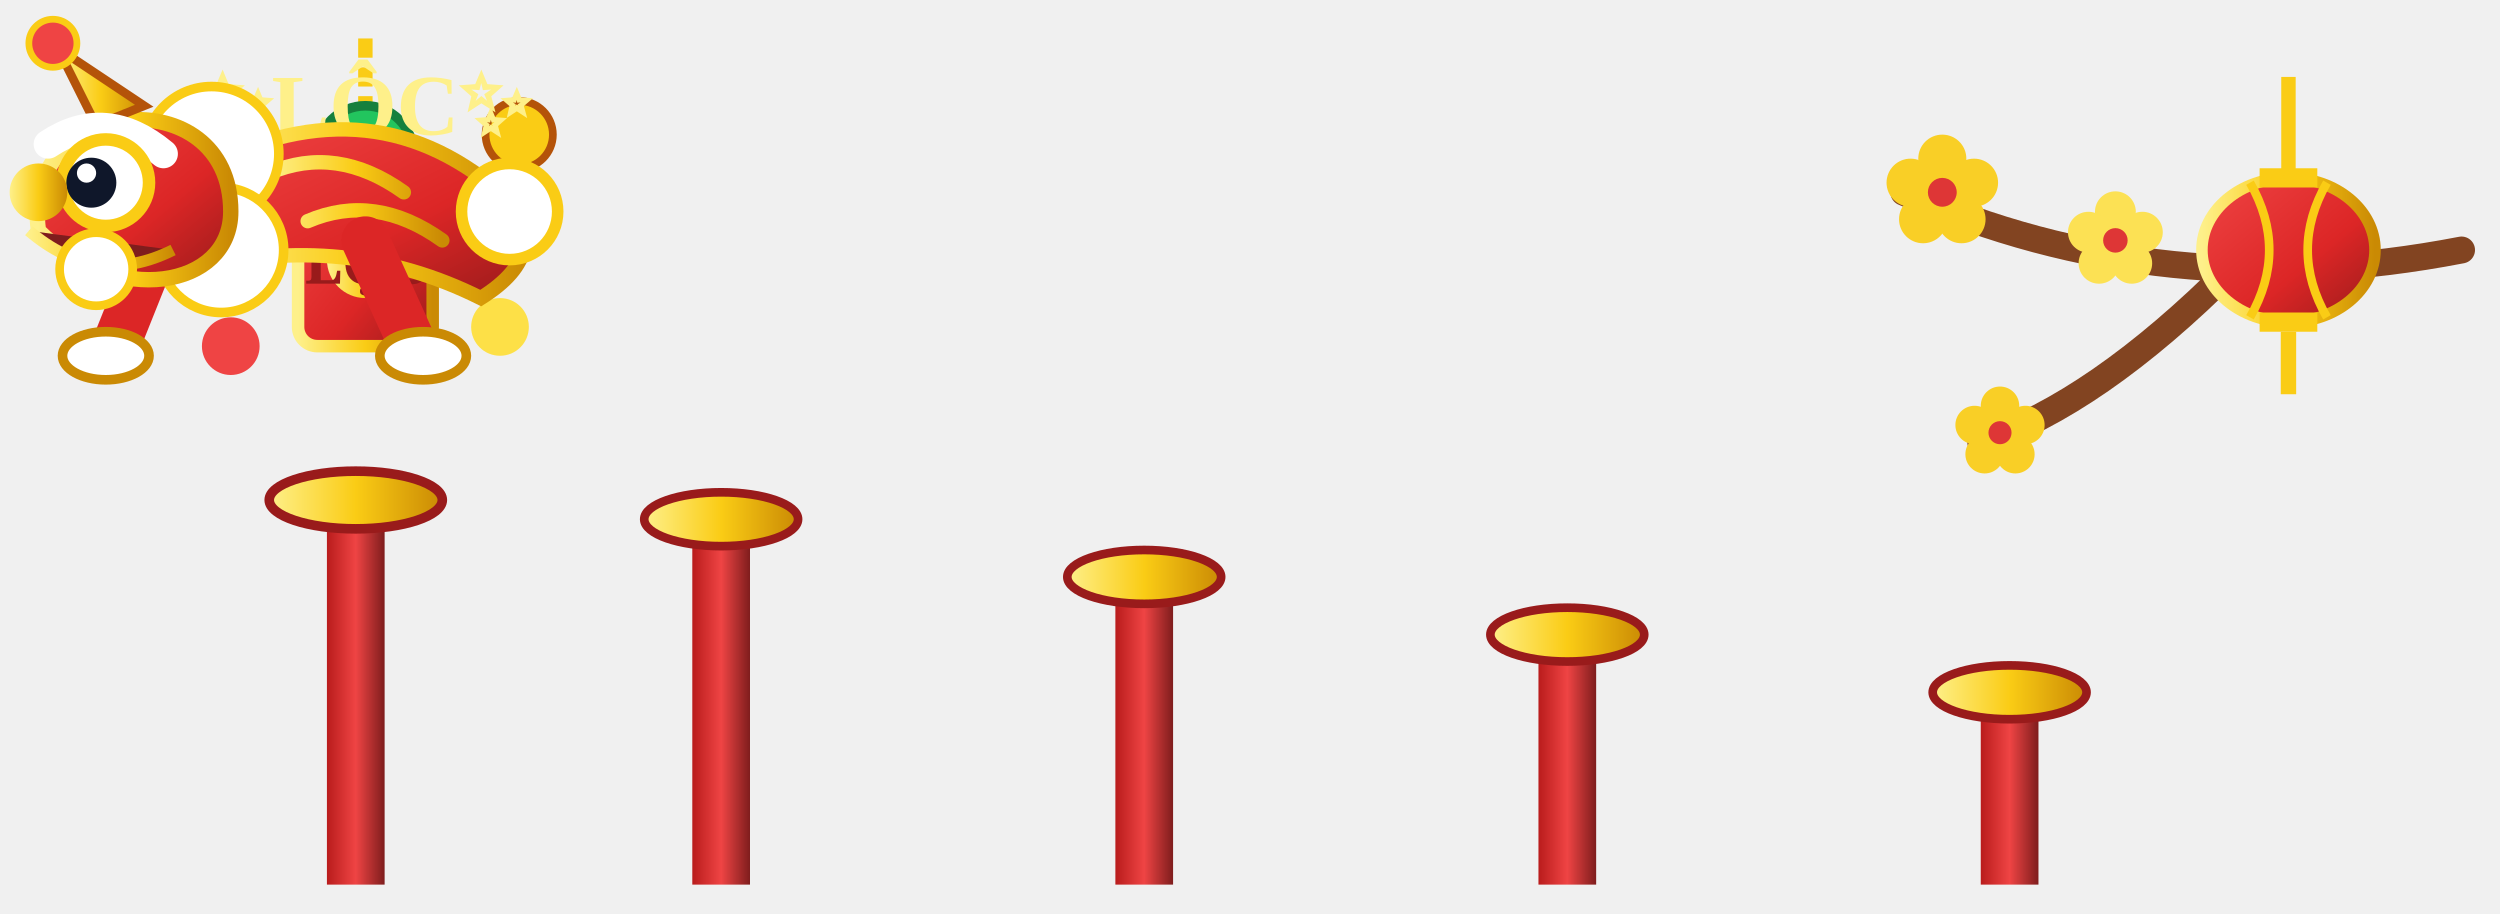
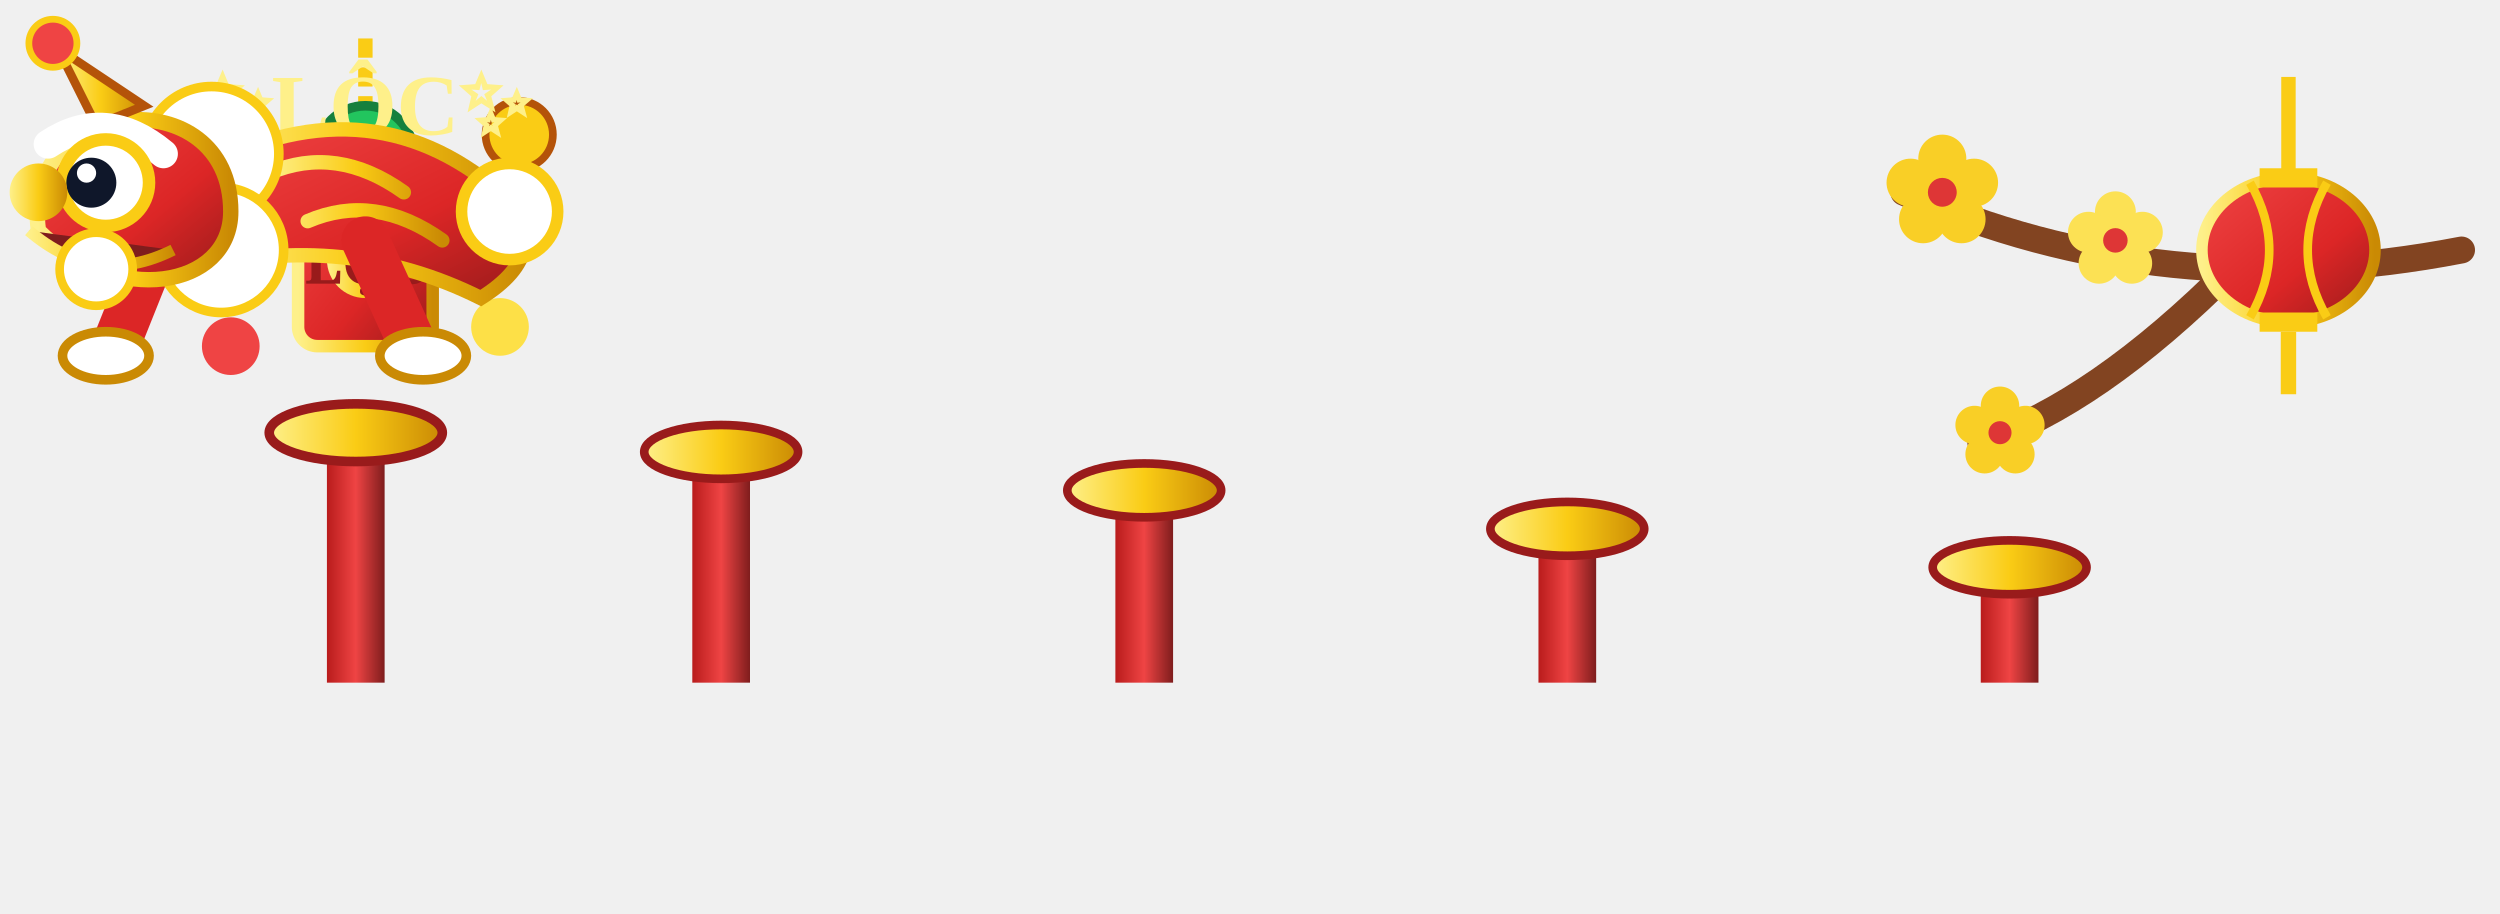
<svg xmlns="http://www.w3.org/2000/svg" viewBox="0 0 260 95">
  <defs>
    <linearGradient id="actTetRed" x1="0%" y1="0%" x2="100%" y2="100%">
      <stop offset="0%" stop-color="#ef4444" />
      <stop offset="60%" stop-color="#dc2626" />
      <stop offset="100%" stop-color="#991b1b" />
    </linearGradient>
    <linearGradient id="actTetGold" x1="0%" y1="0%" x2="100%" y2="0%">
      <stop offset="0%" stop-color="#fef08a" />
      <stop offset="50%" stop-color="#facc15" />
      <stop offset="100%" stop-color="#ca8a04" />
    </linearGradient>
    <linearGradient id="poleGrad" x1="0%" y1="0%" x2="100%" y2="0%">
      <stop offset="0%" stop-color="#b91c1c" />
      <stop offset="50%" stop-color="#ef4444" />
      <stop offset="100%" stop-color="#7f1d1d" />
    </linearGradient>
+     <clipPath id="tetClip">
+       <rect x="0" y="0" width="260" height="71" />
+     </clipPath>
    <style>
      .lion-dancer {
        animation: maiHoaThungJump 3.0s cubic-bezier(0.32, 0.04, 0.35, 1) infinite;
      }
      .lion-cape-wave {
        transform-origin: 24px 18px;
        animation: capeFlutter 0.38s ease-in-out infinite alternate;
      }
      .lion-legs-run {
        transform-origin: 22px 26px;
        animation: legsKick 0.35s ease-in-out infinite alternate;
      }
      .hanging-lixi {
        transform-origin: 38px 10px;
        animation: lixiPluck 3.0s ease-in-out infinite;
      }
      .confetti-burst {
        transform-origin: 38px 28px;
        animation: tetBurst 3.0s ease-out infinite;
      }
      .lantern-sway {
        transform-origin: 230px 8px;
        animation: swayLantern 1.8s ease-in-out infinite alternate;
      }

      /* Lion jumps across the 5 Mai Hoa Thung poles from Right (205px) to Left (36px) to pluck the Lucky Lì Xì! */
      @keyframes maiHoaThungJump {
-         0% { transform: translate(192px, 34px) rotate(-5deg); }
-         12% { transform: translate(166px, 12px) rotate(12deg); }
-         24% { transform: translate(146px, 28px) rotate(-6deg); }
-         36% { transform: translate(122px, 6px) rotate(14deg); }
-         48% { transform: translate(102px, 22px) rotate(-8deg); }
-         60% { transform: translate(78px, 2px) rotate(15deg); }
-         72% { transform: translate(56px, 16px) rotate(-12deg); }
-         84% { transform: translate(32px, 4px) rotate(8deg) scale(1.08); }
-         94% { transform: translate(26px, 18px) rotate(0deg) scale(1); }
-         100% { transform: translate(192px, 34px) rotate(-5deg); }
+         0% { transform: translate(192px, 22px) rotate(-5deg); }
+         12% { transform: translate(166px, 6px) rotate(12deg); }
+         24% { transform: translate(146px, 18px) rotate(-6deg); }
+         36% { transform: translate(122px, 3px) rotate(14deg); }
+         48% { transform: translate(102px, 14px) rotate(-8deg); }
+         60% { transform: translate(78px, 1px) rotate(15deg); }
+         72% { transform: translate(56px, 10px) rotate(-12deg); }
+         84% { transform: translate(32px, 2px) rotate(8deg) scale(1.08); }
+         94% { transform: translate(26px, 11px) rotate(0deg) scale(1); }
+         100% { transform: translate(192px, 22px) rotate(-5deg); }
      }
      @keyframes capeFlutter {
        0% { transform: rotate(-7deg) scaleY(0.95); }
        100% { transform: rotate(9deg) scaleY(1.06); }
      }
      @keyframes legsKick {
        0% { transform: rotate(-18deg); }
        100% { transform: rotate(18deg); }
      }
      @keyframes lixiPluck {
        0%, 76% { opacity: 1; transform: rotate(-6deg) scale(1); }
        82% { opacity: 1; transform: rotate(18deg) scale(1.25); }
        88%, 96% { opacity: 0; transform: translateY(12px) scale(0.2); }
        100% { opacity: 1; transform: rotate(-6deg) scale(1); }
      }
      @keyframes tetBurst {
        0%, 78% { opacity: 0; transform: scale(0.3); }
        85% { opacity: 1; transform: scale(1.25); }
        95%, 100% { opacity: 0; transform: scale(1.6) translateY(8px); }
      }
      @keyframes swayLantern {
        0% { transform: rotate(-7deg); }
        100% { transform: rotate(7deg); }
      }
    </style>
  </defs>
-   <g opacity="0.92">
-     <path d="M 256 26 Q 225 32 198 20 M 232 28 Q 218 42 206 46" fill="none" stroke="#78350f" stroke-width="2.8" stroke-linecap="round" />
-     <g transform="translate(202, 20)">
-       <circle cx="0" cy="-3.5" r="2.5" fill="#facc15" />
-       <circle cx="3.3" cy="-1" r="2.5" fill="#facc15" />
-       <circle cx="2" cy="2.8" r="2.5" fill="#facc15" />
-       <circle cx="-2" cy="2.8" r="2.5" fill="#facc15" />
-       <circle cx="-3.3" cy="-1" r="2.5" fill="#facc15" />
-       <circle cx="0" cy="0" r="1.5" fill="#dc2626" />
+   <g clip-path="url(#tetClip)">
+     <g opacity="0.92">
+       <path d="M 256 26 Q 225 32 198 20 M 232 28 Q 218 42 206 46" fill="none" stroke="#78350f" stroke-width="2.8" stroke-linecap="round" />
+       <g transform="translate(202, 20)">
+         <circle cx="0" cy="-3.5" r="2.5" fill="#facc15" />
+         <circle cx="3.3" cy="-1" r="2.5" fill="#facc15" />
+         <circle cx="2" cy="2.8" r="2.5" fill="#facc15" />
+         <circle cx="-2" cy="2.8" r="2.5" fill="#facc15" />
+         <circle cx="-3.3" cy="-1" r="2.5" fill="#facc15" />
+         <circle cx="0" cy="0" r="1.5" fill="#dc2626" />
+       </g>
+       <g transform="translate(220, 25) scale(0.85)">
+         <circle cx="0" cy="-3.5" r="2.5" fill="#fde047" />
+         <circle cx="3.3" cy="-1" r="2.5" fill="#fde047" />
+         <circle cx="2" cy="2.8" r="2.5" fill="#fde047" />
+         <circle cx="-2" cy="2.8" r="2.5" fill="#fde047" />
+         <circle cx="-3.3" cy="-1" r="2.5" fill="#fde047" />
+         <circle cx="0" cy="0" r="1.5" fill="#dc2626" />
+       </g>
+       <g transform="translate(208, 45) scale(0.8)">
+         <circle cx="0" cy="-3.5" r="2.5" fill="#facc15" />
+         <circle cx="3.3" cy="-1" r="2.5" fill="#facc15" />
+         <circle cx="2" cy="2.8" r="2.5" fill="#facc15" />
+         <circle cx="-2" cy="2.8" r="2.5" fill="#facc15" />
+         <circle cx="-3.3" cy="-1" r="2.5" fill="#facc15" />
+         <circle cx="0" cy="0" r="1.5" fill="#dc2626" />
+       </g>
    </g>
-     <g transform="translate(220, 25) scale(0.85)">
-       <circle cx="0" cy="-3.5" r="2.5" fill="#fde047" />
-       <circle cx="3.3" cy="-1" r="2.5" fill="#fde047" />
-       <circle cx="2" cy="2.8" r="2.5" fill="#fde047" />
-       <circle cx="-2" cy="2.8" r="2.5" fill="#fde047" />
-       <circle cx="-3.3" cy="-1" r="2.5" fill="#fde047" />
-       <circle cx="0" cy="0" r="1.5" fill="#dc2626" />
+     <g class="lantern-sway">
+       <line x1="238" y1="8" x2="238" y2="18" stroke="#facc15" stroke-width="1.5" />
+       <ellipse cx="238" cy="26" rx="9" ry="7.5" fill="url(#actTetRed)" stroke="url(#actTetGold)" stroke-width="1.2" />
+       <path d="M 234 19 Q 238 26 234 33 M 242 19 Q 238 26 242 33" fill="none" stroke="#facc15" stroke-width="0.9" />
+       <rect x="235" y="17.5" width="6" height="2" fill="#facc15" />
+       <rect x="235" y="32.5" width="6" height="2" fill="#facc15" />
+       <line x1="238" y1="34.5" x2="238" y2="41" stroke="#facc15" stroke-width="1.6" />
    </g>
-     <g transform="translate(208, 45) scale(0.8)">
-       <circle cx="0" cy="-3.5" r="2.5" fill="#facc15" />
-       <circle cx="3.3" cy="-1" r="2.5" fill="#facc15" />
-       <circle cx="2" cy="2.8" r="2.5" fill="#facc15" />
-       <circle cx="-2" cy="2.8" r="2.5" fill="#facc15" />
-       <circle cx="-3.3" cy="-1" r="2.5" fill="#facc15" />
-       <circle cx="0" cy="0" r="1.5" fill="#dc2626" />
+     <g>
+       <rect x="206" y="59" width="6" height="12" fill="url(#poleGrad)" />
+       <ellipse cx="209" cy="59" rx="8" ry="2.8" fill="url(#actTetGold)" stroke="#991b1b" stroke-width="0.9" />
+       <rect x="160" y="55" width="6" height="16" fill="url(#poleGrad)" />
+       <ellipse cx="163" cy="55" rx="8" ry="2.8" fill="url(#actTetGold)" stroke="#991b1b" stroke-width="0.9" />
+       <rect x="116" y="51" width="6" height="20" fill="url(#poleGrad)" />
+       <ellipse cx="119" cy="51" rx="8" ry="2.8" fill="url(#actTetGold)" stroke="#991b1b" stroke-width="0.9" />
+       <rect x="72" y="47" width="6" height="24" fill="url(#poleGrad)" />
+       <ellipse cx="75" cy="47" rx="8" ry="2.8" fill="url(#actTetGold)" stroke="#991b1b" stroke-width="0.9" />
+       <rect x="34" y="45" width="6" height="26" fill="url(#poleGrad)" />
+       <ellipse cx="37" cy="45" rx="9" ry="3" fill="url(#actTetGold)" stroke="#991b1b" stroke-width="1" />
    </g>
-   </g>
-   <g class="lantern-sway">
-     <line x1="238" y1="8" x2="238" y2="18" stroke="#facc15" stroke-width="1.5" />
-     <ellipse cx="238" cy="26" rx="9" ry="7.5" fill="url(#actTetRed)" stroke="url(#actTetGold)" stroke-width="1.2" />
-     <path d="M 234 19 Q 238 26 234 33 M 242 19 Q 238 26 242 33" fill="none" stroke="#facc15" stroke-width="0.9" />
-     <rect x="235" y="17.5" width="6" height="2" fill="#facc15" />
-     <rect x="235" y="32.5" width="6" height="2" fill="#facc15" />
-     <line x1="238" y1="34.5" x2="238" y2="41" stroke="#facc15" stroke-width="1.6" />
-   </g>
-   <g>
-     <rect x="206" y="72" width="6" height="20" fill="url(#poleGrad)" />
-     <ellipse cx="209" cy="72" rx="8" ry="2.8" fill="url(#actTetGold)" stroke="#991b1b" stroke-width="0.9" />
-     <rect x="160" y="66" width="6" height="26" fill="url(#poleGrad)" />
-     <ellipse cx="163" cy="66" rx="8" ry="2.8" fill="url(#actTetGold)" stroke="#991b1b" stroke-width="0.9" />
-     <rect x="116" y="60" width="6" height="32" fill="url(#poleGrad)" />
-     <ellipse cx="119" cy="60" rx="8" ry="2.8" fill="url(#actTetGold)" stroke="#991b1b" stroke-width="0.9" />
-     <rect x="72" y="54" width="6" height="38" fill="url(#poleGrad)" />
-     <ellipse cx="75" cy="54" rx="8" ry="2.8" fill="url(#actTetGold)" stroke="#991b1b" stroke-width="0.9" />
-     <rect x="34" y="52" width="6" height="40" fill="url(#poleGrad)" />
-     <ellipse cx="37" cy="52" rx="9" ry="3" fill="url(#actTetGold)" stroke="#991b1b" stroke-width="1" />
-   </g>
-   <g class="hanging-lixi">
-     <line x1="38" y1="4" x2="38" y2="16" stroke="#facc15" stroke-width="1.5" stroke-dasharray="2 1" />
-     <circle cx="38" cy="16" r="5" fill="#22c55e" stroke="#15803d" stroke-width="1" />
-     <rect x="31" y="18" width="14" height="18" rx="2" fill="url(#actTetRed)" stroke="url(#actTetGold)" stroke-width="1.3" />
-     <circle cx="38" cy="27" r="4" fill="url(#actTetGold)" />
-     <text x="38" y="29.5" font-size="6" font-weight="bold" fill="#991b1b" text-anchor="middle" font-family="serif">LỘC</text>
-   </g>
-   <g class="confetti-burst">
-     <circle cx="20" cy="18" r="3.5" fill="#facc15" stroke="#b45309" stroke-width="0.8" />
-     <circle cx="54" cy="14" r="3.5" fill="#facc15" stroke="#b45309" stroke-width="0.8" />
-     <circle cx="24" cy="36" r="3" fill="#ef4444" />
-     <circle cx="52" cy="34" r="3" fill="#fde047" />
-     <text x="38" y="14" font-size="9" font-weight="900" fill="#fef08a" text-anchor="middle">✨LỘC✨</text>
-   </g>
-   <g class="lion-dancer">
-     <g class="lion-cape-wave">
-       <path d="M 20 18 Q 38 8 52 20 Q 58 26 50 31 Q 36 24 20 28 Z" fill="url(#actTetRed)" stroke="url(#actTetGold)" stroke-width="1.5" />
-       <path d="M 28 18 Q 35 15 42 20 M 32 23 Q 39 20 46 25" fill="none" stroke="url(#actTetGold)" stroke-width="1.5" stroke-linecap="round" />
-       <circle cx="53" cy="22" r="5" fill="#ffffff" stroke="#facc15" stroke-width="1.2" />
+     <g class="hanging-lixi">
+       <line x1="38" y1="4" x2="38" y2="16" stroke="#facc15" stroke-width="1.5" stroke-dasharray="2 1" />
+       <circle cx="38" cy="16" r="5" fill="#22c55e" stroke="#15803d" stroke-width="1" />
+       <rect x="31" y="18" width="14" height="18" rx="2" fill="url(#actTetRed)" stroke="url(#actTetGold)" stroke-width="1.3" />
+       <circle cx="38" cy="27" r="4" fill="url(#actTetGold)" />
+       <text x="38" y="29.5" font-size="6" font-weight="bold" fill="#991b1b" text-anchor="middle" font-family="serif">LỘC</text>
    </g>
-     <g class="lion-legs-run">
-       <path d="M 16 26 L 12 36" stroke="#dc2626" stroke-width="5" stroke-linecap="round" />
-       <ellipse cx="11" cy="37" rx="4.5" ry="2.5" fill="#ffffff" stroke="#ca8a04" stroke-width="1" />
-       <path d="M 38 25 L 43 36" stroke="#dc2626" stroke-width="5" stroke-linecap="round" />
-       <ellipse cx="44" cy="37" rx="4.5" ry="2.5" fill="#ffffff" stroke="#ca8a04" stroke-width="1" />
+     <g class="confetti-burst">
+       <circle cx="20" cy="18" r="3.5" fill="#facc15" stroke="#b45309" stroke-width="0.8" />
+       <circle cx="54" cy="14" r="3.5" fill="#facc15" stroke="#b45309" stroke-width="0.8" />
+       <circle cx="24" cy="36" r="3" fill="#ef4444" />
+       <circle cx="52" cy="34" r="3" fill="#fde047" />
+       <text x="38" y="14" font-size="9" font-weight="900" fill="#fef08a" text-anchor="middle">✨LỘC✨</text>
    </g>
-     <g transform="translate(0, 2)">
-       <circle cx="22" cy="14" r="7" fill="#ffffff" stroke="#facc15" stroke-width="1" />
-       <circle cx="23" cy="24" r="6.5" fill="#ffffff" stroke="#facc15" stroke-width="1" />
-       <path d="M 4 22 C 2 8, 24 6, 24 20 C 24 28, 12 30, 4 22 Z" fill="url(#actTetRed)" stroke="url(#actTetGold)" stroke-width="1.6" />
-       <path d="M 10 11 L 6 3 L 15 9 Z" fill="url(#actTetGold)" stroke="#b45309" stroke-width="0.9" />
-       <circle cx="5.5" cy="2.5" r="2.5" fill="#ef4444" stroke="#facc15" stroke-width="0.7" />
-       <path d="M 5 13 Q 11 9 17 14" fill="none" stroke="#ffffff" stroke-width="3" stroke-linecap="round" />
-       <circle cx="11" cy="17" r="4.5" fill="#ffffff" stroke="#facc15" stroke-width="1.3" />
-       <circle cx="9.5" cy="17" r="2.6" fill="#0f172a" />
-       <circle cx="9" cy="16" r="1" fill="#ffffff" />
-       <circle cx="4" cy="18" r="3" fill="url(#actTetGold)" />
-       <path d="M 3 22 Q 10 28 18 24" fill="#7f1d1d" stroke="url(#actTetGold)" stroke-width="1.2" />
-       <circle cx="10" cy="26" r="3.8" fill="#ffffff" stroke="#facc15" stroke-width="0.9" />
+     <g class="lion-dancer">
+       <g class="lion-cape-wave">
+         <path d="M 20 18 Q 38 8 52 20 Q 58 26 50 31 Q 36 24 20 28 Z" fill="url(#actTetRed)" stroke="url(#actTetGold)" stroke-width="1.5" />
+         <path d="M 28 18 Q 35 15 42 20 M 32 23 Q 39 20 46 25" fill="none" stroke="url(#actTetGold)" stroke-width="1.5" stroke-linecap="round" />
+         <circle cx="53" cy="22" r="5" fill="#ffffff" stroke="#facc15" stroke-width="1.2" />
+       </g>
+       <g class="lion-legs-run">
+         <path d="M 16 26 L 12 36" stroke="#dc2626" stroke-width="5" stroke-linecap="round" />
+         <ellipse cx="11" cy="37" rx="4.5" ry="2.5" fill="#ffffff" stroke="#ca8a04" stroke-width="1" />
+         <path d="M 38 25 L 43 36" stroke="#dc2626" stroke-width="5" stroke-linecap="round" />
+         <ellipse cx="44" cy="37" rx="4.5" ry="2.5" fill="#ffffff" stroke="#ca8a04" stroke-width="1" />
+       </g>
+       <g transform="translate(0, 2)">
+         <circle cx="22" cy="14" r="7" fill="#ffffff" stroke="#facc15" stroke-width="1" />
+         <circle cx="23" cy="24" r="6.5" fill="#ffffff" stroke="#facc15" stroke-width="1" />
+         <path d="M 4 22 C 2 8, 24 6, 24 20 C 24 28, 12 30, 4 22 Z" fill="url(#actTetRed)" stroke="url(#actTetGold)" stroke-width="1.6" />
+         <path d="M 10 11 L 6 3 L 15 9 Z" fill="url(#actTetGold)" stroke="#b45309" stroke-width="0.9" />
+         <circle cx="5.5" cy="2.5" r="2.5" fill="#ef4444" stroke="#facc15" stroke-width="0.7" />
+         <path d="M 5 13 Q 11 9 17 14" fill="none" stroke="#ffffff" stroke-width="3" stroke-linecap="round" />
+         <circle cx="11" cy="17" r="4.5" fill="#ffffff" stroke="#facc15" stroke-width="1.3" />
+         <circle cx="9.5" cy="17" r="2.6" fill="#0f172a" />
+         <circle cx="9" cy="16" r="1" fill="#ffffff" />
+         <circle cx="4" cy="18" r="3" fill="url(#actTetGold)" />
+         <path d="M 3 22 Q 10 28 18 24" fill="#7f1d1d" stroke="url(#actTetGold)" stroke-width="1.2" />
+         <circle cx="10" cy="26" r="3.8" fill="#ffffff" stroke="#facc15" stroke-width="0.9" />
+       </g>
    </g>
  </g>
</svg>
